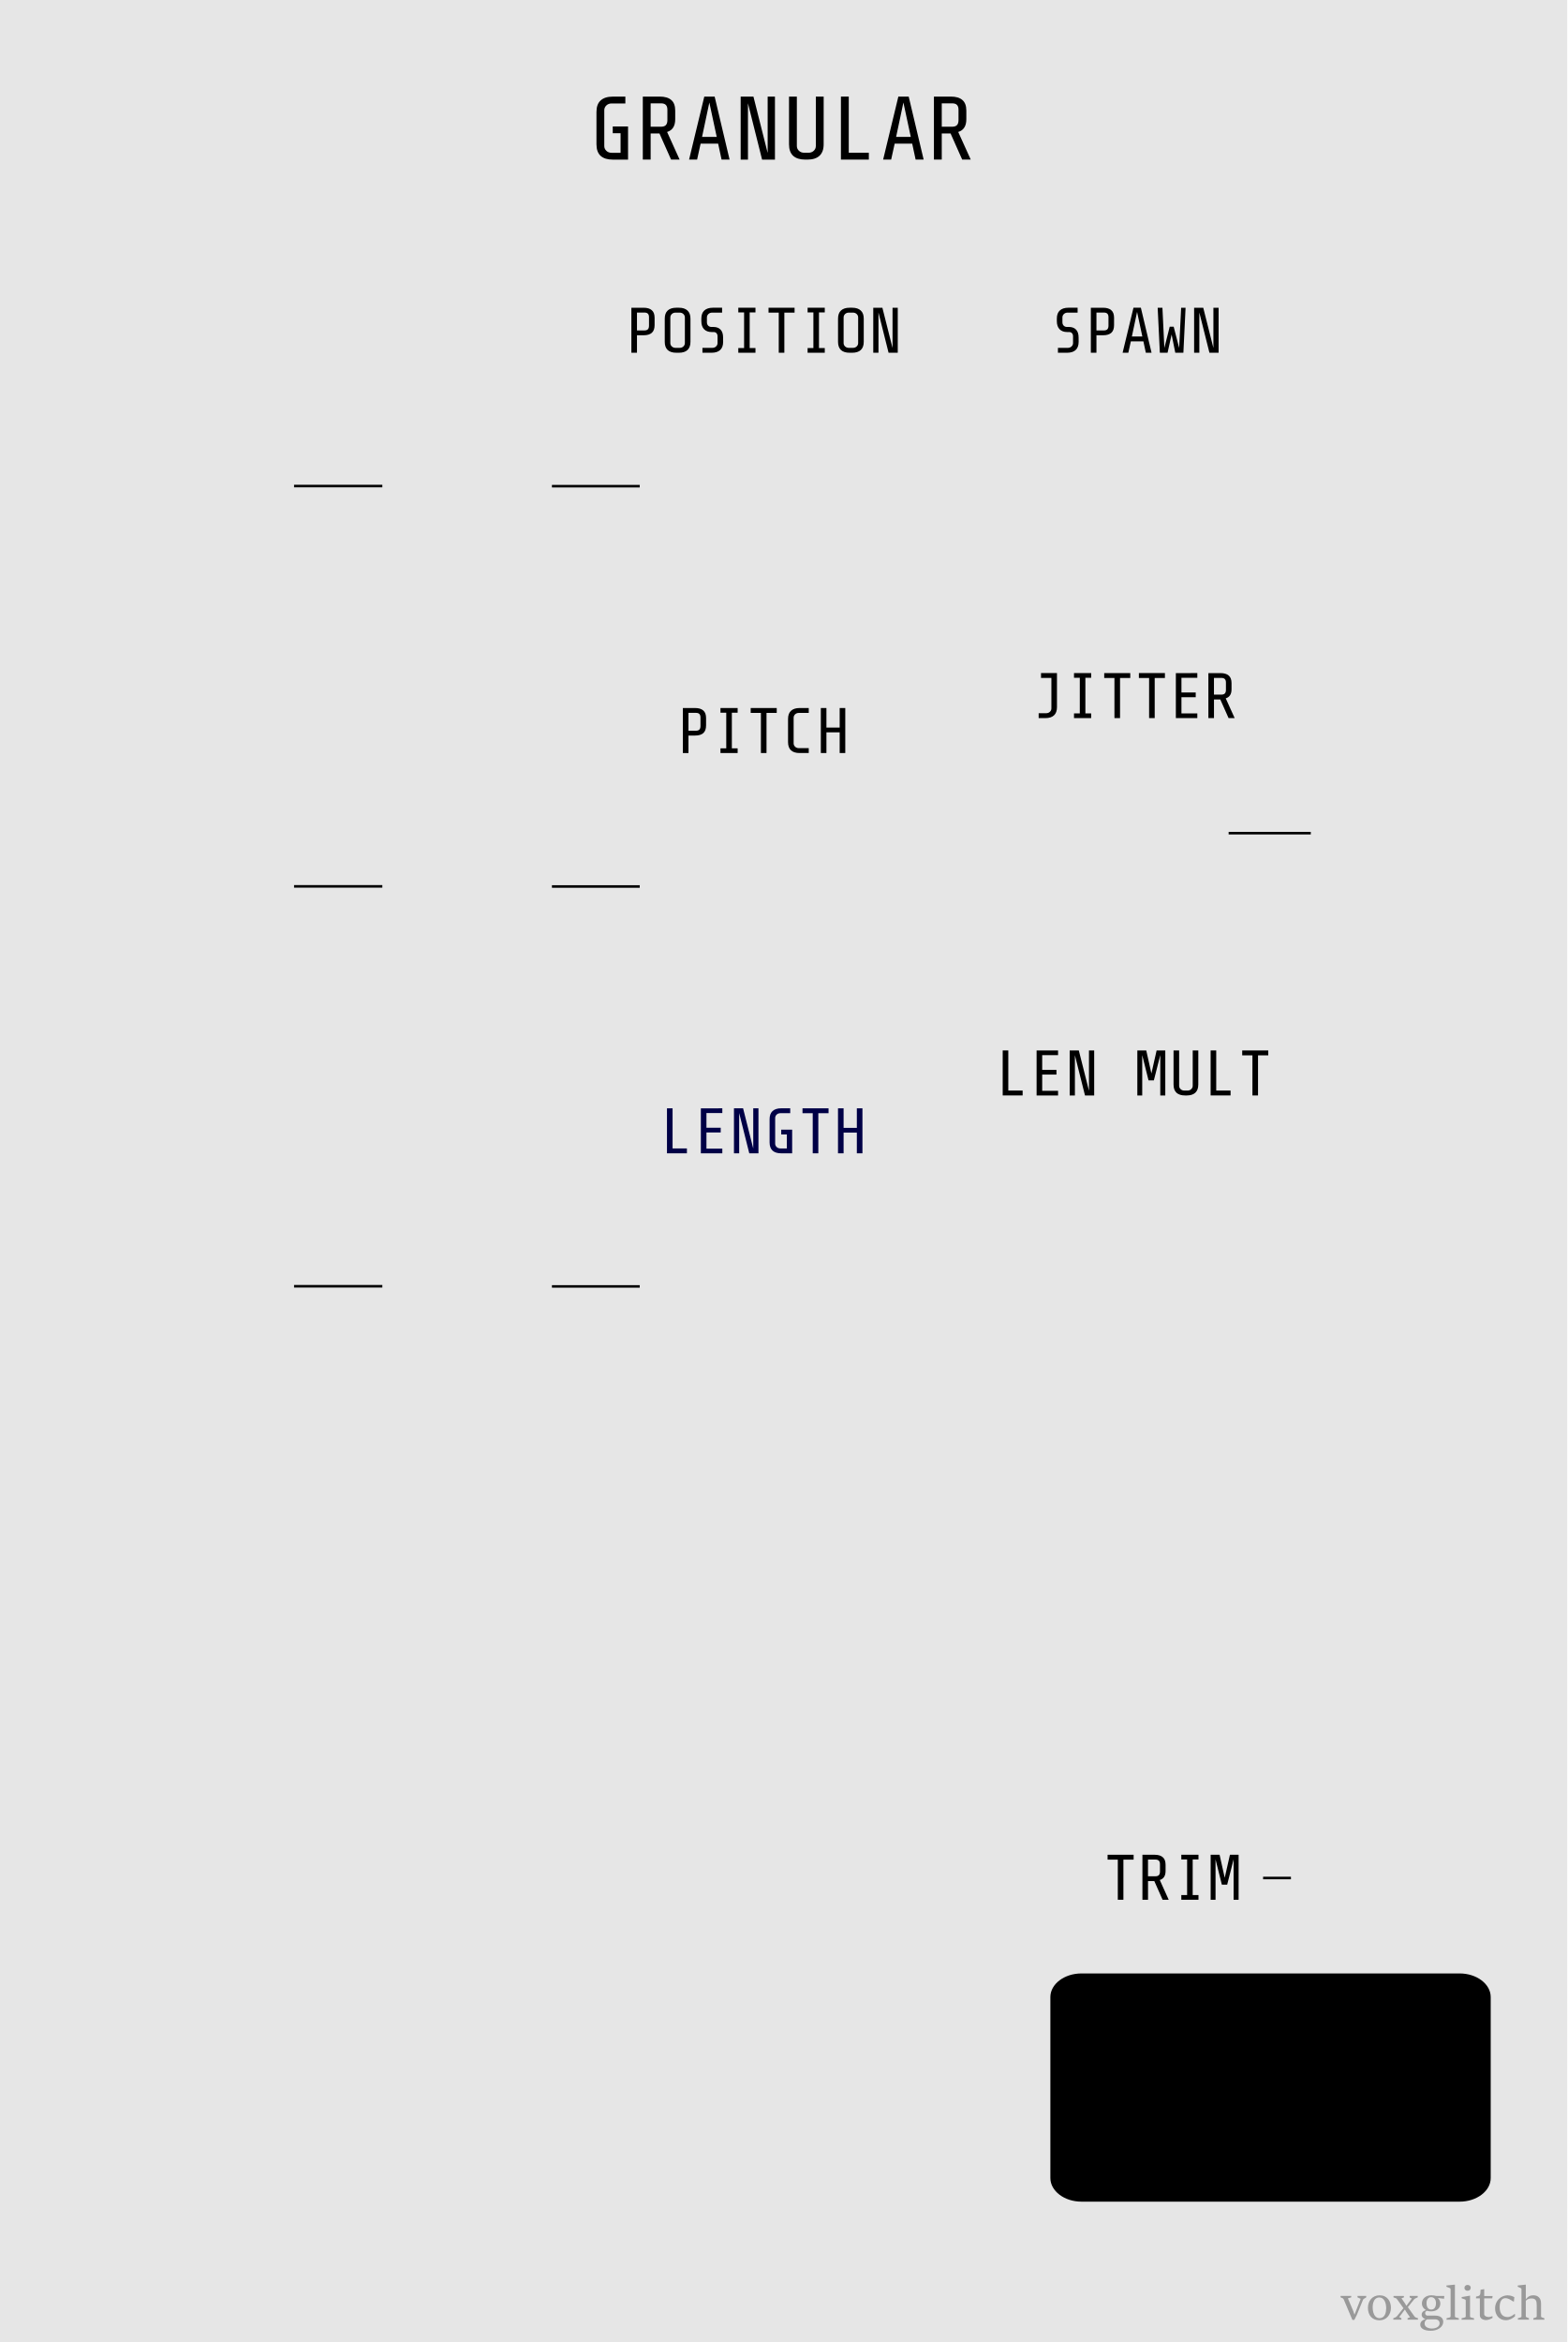
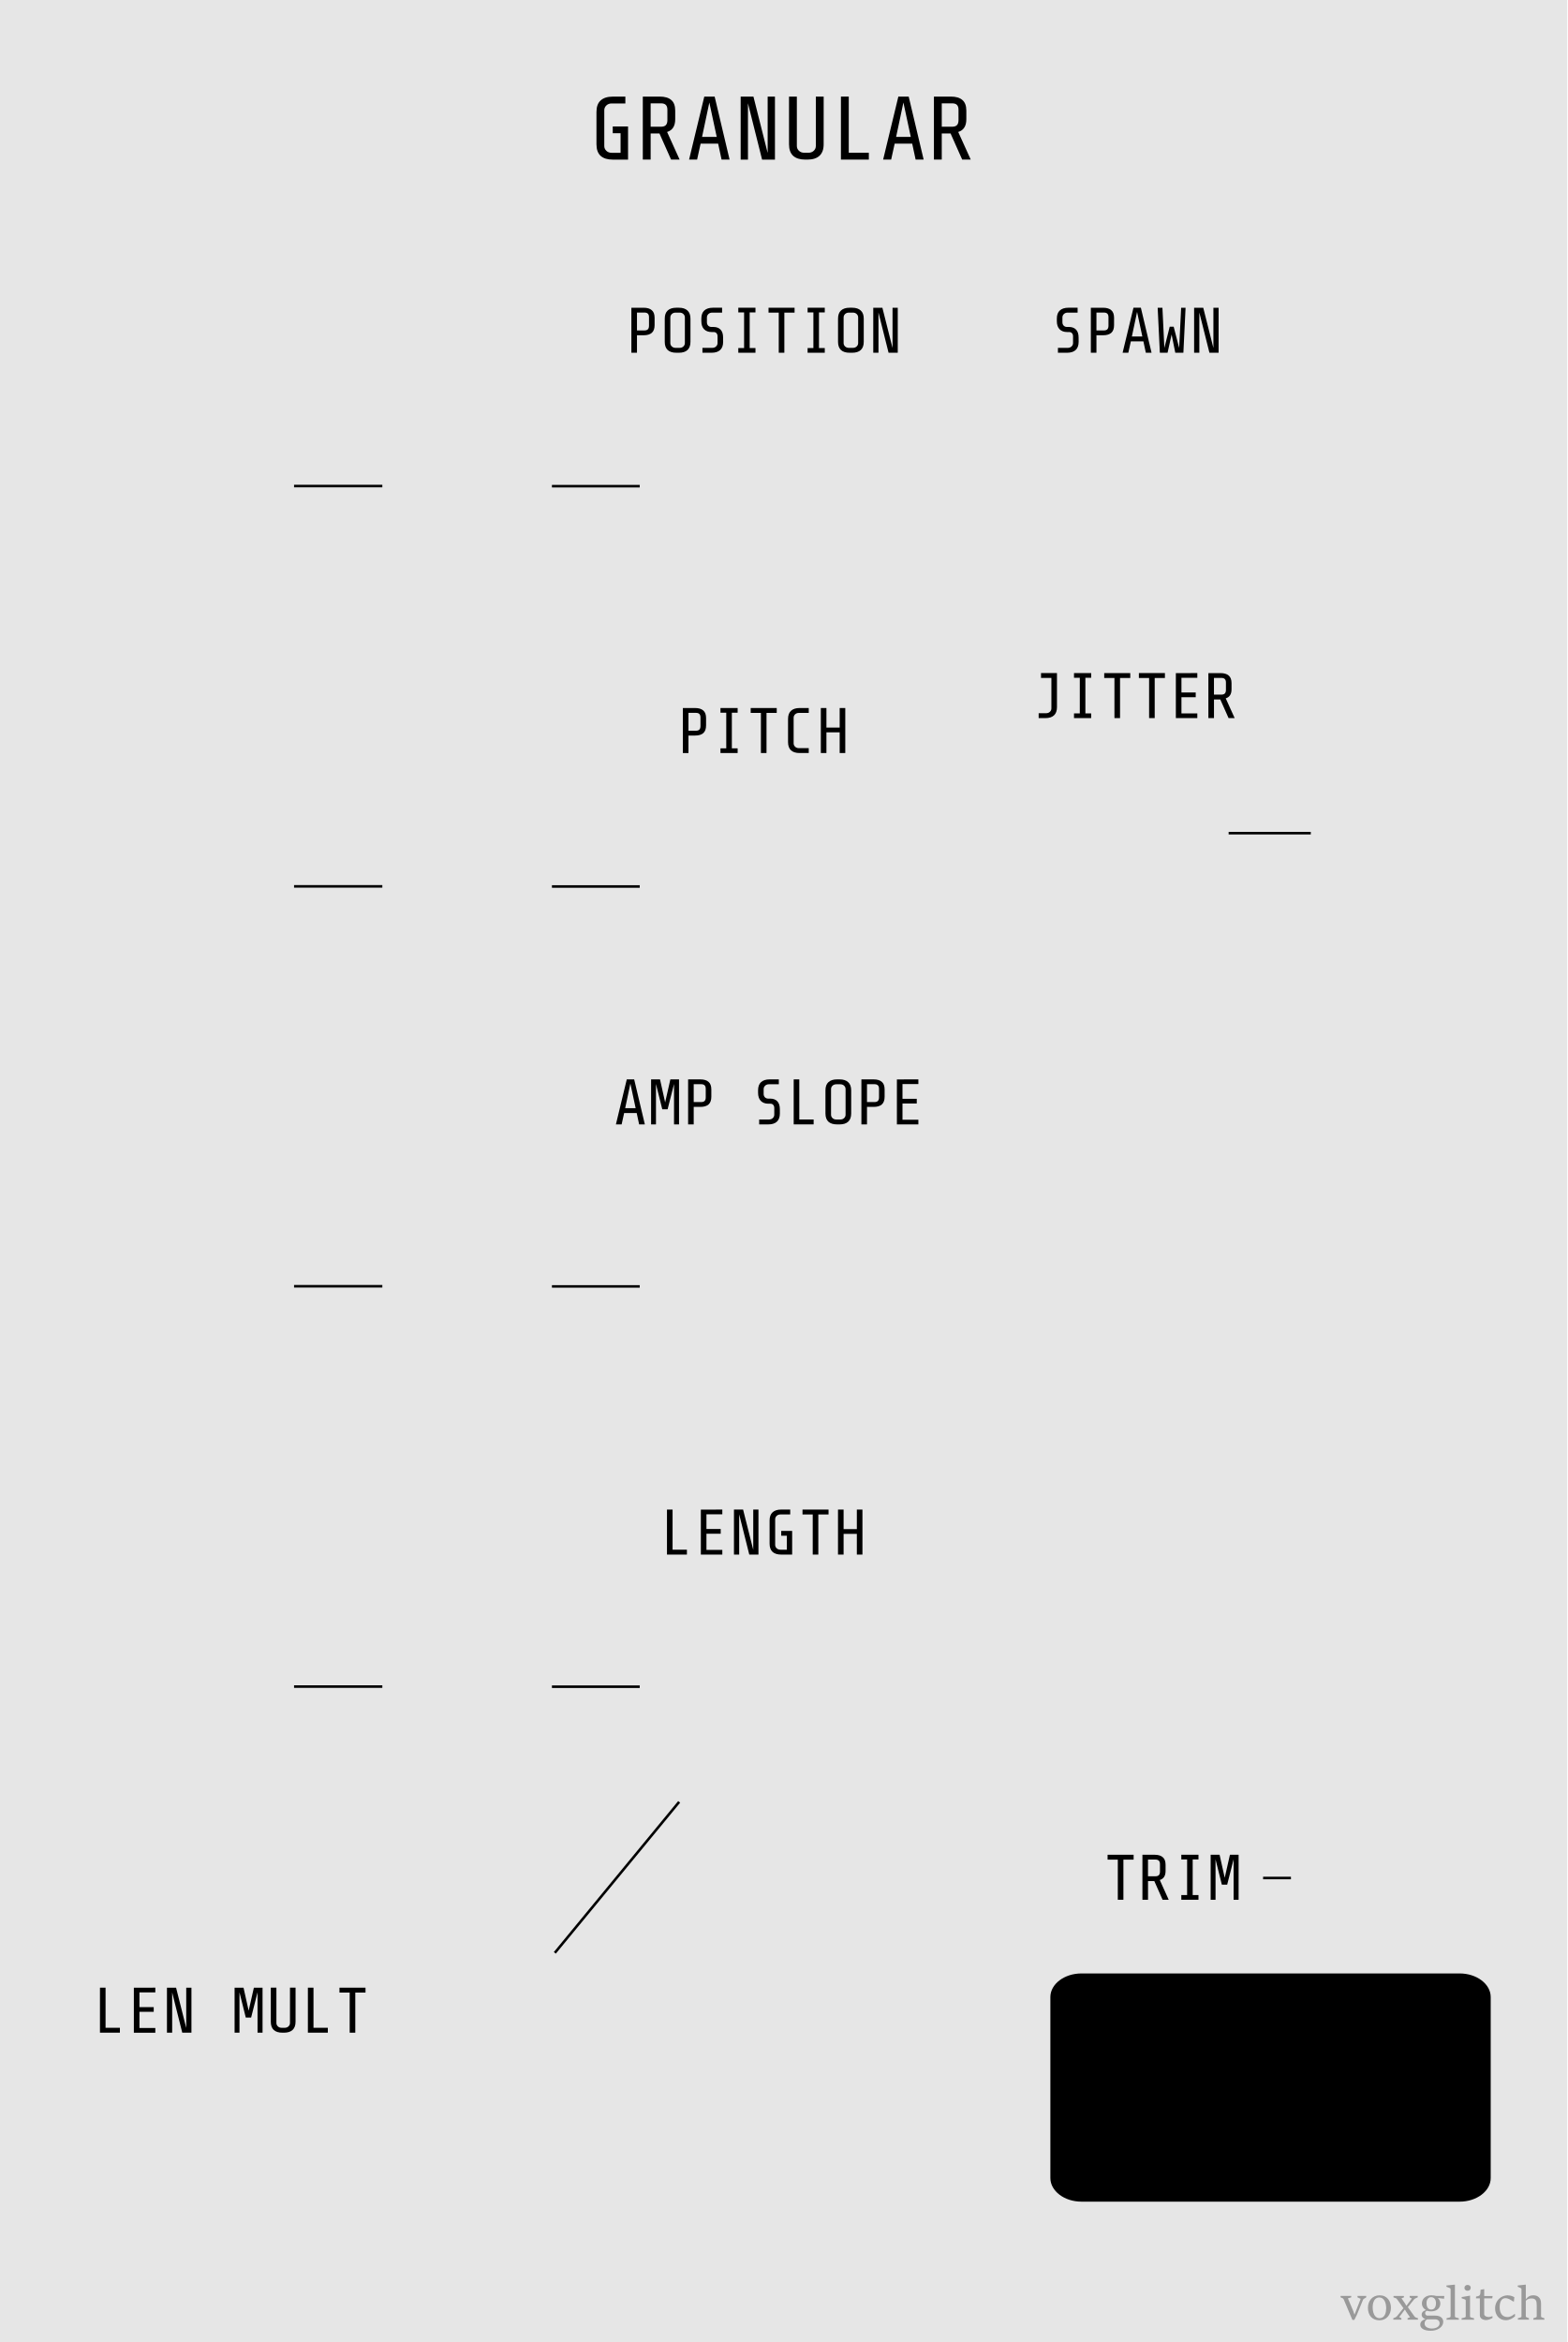
<svg xmlns="http://www.w3.org/2000/svg" width="86mm" height="128.5mm" viewBox="0 0 86 128.5" version="1.1" id="svg11003">
  <defs id="defs10997" />
  <g id="layer1" transform="translate(-64.79295,-47.16962)" style="display:inline">
    <path id="path33429" d="M 64.793,47.17 H 150.793 V 175.67 H 64.793 Z m 0,0" style="fill:#e6e6e6;fill-opacity:1;fill-rule:nonzero;stroke:none;stroke-width:0.46" />
    <path id="path36629" d="m 124.138,155.448 c -0.937,0 -1.706,0.581 -1.706,1.294 v 9.933 c 0,0.711 0.768,1.294 1.706,1.294 h 20.751 c 0.937,0 1.706,-0.583 1.706,-1.294 v -9.933 c 0,-0.713 -0.768,-1.294 -1.706,-1.294 z m 0,0" style="fill:#000000;fill-opacity:1;fill-rule:nonzero;stroke:none;stroke-width:0.524" />
    <text xml:space="preserve" style="font-style:normal;font-weight:normal;font-size:4.586px;line-height:1.25;font-family:sans-serif;letter-spacing:0px;word-spacing:0px;fill:#000000;fill-opacity:1;stroke:none;stroke-width:0.265" x="75.943" y="53.772" id="text110">
      <tspan id="tspan108" x="75.943" y="57.956" style="font-size:4.586px;stroke-width:0.265" />
    </text>
    <g aria-label="voxglitch" style="font-style:normal;font-variant:normal;font-weight:normal;font-stretch:normal;font-size:3.881px;line-height:1.25;font-family:'Sitka Subheading';-inkscape-font-specification:'Sitka Subheading';letter-spacing:0px;word-spacing:0px;fill:#999999;fill-opacity:1;stroke:none;stroke-width:0.265" id="text939" transform="translate(-0.6600675,0.112353)">
      <path d="m 139.184,173.209 q -0.01,-0.025 -0.029,-0.039 -0.018,-0.014 -0.043,-0.023 l -0.095,-0.039 v -0.078 h 0.585 v 0.078 l -0.184,0.054 0.297,0.701 0.059,0.178 h 0.014 l 0.332,-0.853 -0.174,-0.08 v -0.078 h 0.479 v 0.078 l -0.099,0.061 q -0.025,0.013 -0.044,0.026 -0.019,0.014 -0.029,0.036 l -0.344,0.839 -0.137,0.273 h -0.108 z" style="font-size:2.822px;fill:#999999;stroke-width:0.265" id="path941" />
      <path d="m 141.143,174.366 q -0.14,0 -0.256,-0.048 -0.115,-0.048 -0.198,-0.135 -0.082,-0.089 -0.127,-0.216 -0.044,-0.127 -0.044,-0.283 0,-0.145 0.044,-0.271 0.045,-0.125 0.127,-0.218 0.083,-0.093 0.201,-0.145 0.118,-0.054 0.266,-0.054 0.161,0 0.277,0.056 0.118,0.056 0.194,0.151 0.078,0.094 0.115,0.218 0.038,0.123 0.038,0.258 0,0.143 -0.044,0.268 -0.044,0.125 -0.127,0.22 -0.082,0.093 -0.199,0.147 -0.118,0.053 -0.267,0.053 z m 0.019,-0.118 q 0.105,0 0.174,-0.051 0.07,-0.051 0.11,-0.13 0.041,-0.08 0.058,-0.176 0.016,-0.097 0.016,-0.186 0,-0.109 -0.021,-0.214 -0.02,-0.107 -0.067,-0.191 -0.045,-0.084 -0.118,-0.135 -0.073,-0.051 -0.177,-0.051 -0.07,0 -0.124,0.024 -0.053,0.024 -0.093,0.064 -0.04,0.04 -0.068,0.094 -0.026,0.053 -0.044,0.113 -0.016,0.06 -0.024,0.123 -0.006,0.063 -0.006,0.122 0,0.067 0.008,0.137 0.008,0.069 0.025,0.135 0.019,0.065 0.048,0.124 0.029,0.059 0.071,0.103 0.043,0.044 0.099,0.07 0.058,0.026 0.132,0.026 z" style="font-size:2.822px;fill:#999999;stroke-width:0.265" id="path943" />
      <path d="m 141.909,174.254 0.112,-0.046 q 0.026,-0.01 0.05,-0.029 0.025,-0.02 0.039,-0.036 l 0.356,-0.442 -0.349,-0.488 q -0.015,-0.023 -0.035,-0.039 -0.02,-0.018 -0.049,-0.026 l -0.113,-0.039 v -0.078 h 0.572 v 0.078 l -0.134,0.051 0.196,0.281 0.069,0.124 h 0.009 l 0.294,-0.393 -0.119,-0.064 v -0.078 h 0.443 v 0.078 l -0.112,0.048 q -0.026,0.01 -0.05,0.029 -0.023,0.019 -0.038,0.036 l -0.342,0.424 0.361,0.505 q 0.016,0.023 0.036,0.04 0.021,0.016 0.049,0.025 l 0.109,0.038 v 0.079 h -0.572 v -0.079 l 0.137,-0.05 -0.209,-0.3 -0.069,-0.123 h -0.009 l -0.306,0.41 0.119,0.063 v 0.079 h -0.444 z" style="font-size:2.822px;fill:#999999;stroke-width:0.265" id="path945" />
      <path d="m 143.669,174.298 q -0.033,-0.01 -0.069,-0.029 -0.035,-0.019 -0.065,-0.048 -0.03,-0.029 -0.05,-0.068 -0.019,-0.04 -0.019,-0.092 0,-0.058 0.021,-0.1 0.023,-0.044 0.056,-0.074 0.034,-0.031 0.075,-0.05 0.041,-0.019 0.079,-0.028 v -0.009 q -0.039,-0.023 -0.078,-0.054 -0.039,-0.033 -0.07,-0.076 -0.03,-0.044 -0.05,-0.1 -0.019,-0.058 -0.019,-0.13 0,-0.093 0.036,-0.174 0.038,-0.082 0.105,-0.142 0.068,-0.06 0.163,-0.094 0.095,-0.035 0.212,-0.035 0.075,0 0.143,0.01 0.068,0.01 0.13,0.026 h 0.44 l -0.015,0.154 -0.332,-0.043 v 0.008 q 0.03,0.033 0.054,0.065 0.024,0.033 0.04,0.069 0.018,0.035 0.026,0.075 0.009,0.039 0.009,0.085 0,0.093 -0.035,0.172 -0.034,0.079 -0.099,0.138 -0.065,0.058 -0.161,0.09 -0.094,0.033 -0.216,0.033 -0.031,0 -0.064,-0.003 -0.031,-0.004 -0.06,-0.008 -0.029,-0.005 -0.054,-0.011 -0.024,-0.006 -0.04,-0.013 -0.019,0.004 -0.038,0.015 -0.018,0.011 -0.033,0.029 -0.015,0.016 -0.025,0.039 -0.009,0.023 -0.009,0.049 0,0.026 0.009,0.05 0.009,0.023 0.024,0.04 0.015,0.018 0.034,0.03 0.02,0.011 0.041,0.015 h 0.443 q 0.125,0 0.209,0.03 0.085,0.03 0.137,0.079 0.053,0.049 0.074,0.109 0.023,0.059 0.023,0.118 0,0.109 -0.054,0.199 -0.053,0.092 -0.146,0.157 -0.093,0.067 -0.218,0.103 -0.125,0.036 -0.27,0.036 -0.124,0 -0.23,-0.021 -0.104,-0.021 -0.181,-0.064 -0.076,-0.041 -0.12,-0.103 -0.043,-0.061 -0.043,-0.142 0,-0.065 0.023,-0.115 0.024,-0.05 0.061,-0.088 0.038,-0.036 0.086,-0.061 0.05,-0.025 0.105,-0.04 z m 0.32,-0.521 q 0.064,0 0.113,-0.024 0.049,-0.024 0.082,-0.069 0.033,-0.045 0.049,-0.109 0.018,-0.065 0.018,-0.147 0,-0.079 -0.019,-0.14 -0.019,-0.061 -0.054,-0.104 -0.034,-0.043 -0.083,-0.064 -0.048,-0.023 -0.107,-0.023 -0.058,0 -0.104,0.021 -0.046,0.021 -0.08,0.064 -0.034,0.041 -0.053,0.104 -0.018,0.061 -0.018,0.143 0,0.083 0.018,0.148 0.019,0.064 0.051,0.109 0.034,0.044 0.082,0.068 0.048,0.023 0.105,0.023 z m -0.214,0.536 q -0.024,0.006 -0.05,0.024 -0.026,0.018 -0.048,0.046 -0.021,0.029 -0.035,0.069 -0.014,0.041 -0.014,0.094 0,0.053 0.019,0.094 0.019,0.041 0.05,0.071 0.033,0.03 0.074,0.05 0.041,0.02 0.085,0.033 0.044,0.013 0.087,0.018 0.044,0.005 0.08,0.005 0.078,0 0.154,-0.016 0.078,-0.015 0.138,-0.051 0.061,-0.035 0.099,-0.092 0.038,-0.055 0.038,-0.134 0,-0.036 -0.015,-0.074 -0.014,-0.038 -0.045,-0.068 -0.03,-0.03 -0.08,-0.049 -0.049,-0.02 -0.117,-0.02 z" style="font-size:2.822px;fill:#999999;stroke-width:0.265" id="path947" />
      <path d="m 144.832,174.254 0.169,-0.044 q 0.024,-0.006 0.038,-0.021 0.015,-0.016 0.015,-0.043 v -1.483 q 0,-0.029 -0.016,-0.046 -0.016,-0.019 -0.046,-0.029 l -0.166,-0.061 v -0.07 l 0.465,-0.048 v 1.737 q 0,0.026 0.015,0.043 0.016,0.016 0.038,0.021 l 0.161,0.044 v 0.079 h -0.672 z" style="font-size:2.822px;fill:#999999;stroke-width:0.265" id="path949" />
      <path d="m 145.984,172.747 q -0.035,0 -0.067,-0.011 -0.03,-0.013 -0.054,-0.033 -0.023,-0.02 -0.036,-0.049 -0.014,-0.03 -0.014,-0.067 0,-0.036 0.014,-0.067 0.014,-0.03 0.036,-0.05 0.024,-0.021 0.054,-0.033 0.031,-0.011 0.067,-0.011 0.038,0 0.07,0.011 0.033,0.01 0.055,0.03 0.024,0.02 0.036,0.049 0.014,0.028 0.014,0.064 0,0.038 -0.014,0.068 -0.013,0.03 -0.036,0.053 -0.024,0.021 -0.056,0.034 -0.033,0.011 -0.069,0.011 z m -0.326,1.508 0.173,-0.044 q 0.024,-0.006 0.039,-0.021 0.015,-0.016 0.015,-0.043 v -0.858 q 0,-0.029 -0.016,-0.046 -0.016,-0.019 -0.048,-0.029 l -0.159,-0.055 v -0.07 l 0.459,-0.074 v 1.133 q 0,0.026 0.015,0.043 0.016,0.016 0.038,0.021 l 0.167,0.044 v 0.079 h -0.682 z" style="font-size:2.822px;fill:#999999;stroke-width:0.265" id="path951" />
      <path d="m 146.66,173.163 h -0.209 v -0.097 q 0.051,-0.01 0.093,-0.019 0.043,-0.009 0.073,-0.028 0.03,-0.02 0.048,-0.055 0.019,-0.035 0.023,-0.097 l 0.01,-0.174 0.201,-0.039 v 0.38 h 0.46 l -0.019,0.128 h -0.442 v 0.87 q 0,0.041 0.026,0.07 0.026,0.029 0.064,0.048 0.039,0.019 0.08,0.028 0.041,0.008 0.073,0.008 0.021,0 0.048,-0.004 0.028,-0.005 0.053,-0.01 0.025,-0.006 0.046,-0.014 0.023,-0.008 0.034,-0.013 h 0.033 v 0.089 q -0.018,0.011 -0.054,0.031 -0.035,0.02 -0.083,0.04 -0.046,0.02 -0.103,0.034 -0.055,0.015 -0.112,0.015 -0.07,0 -0.133,-0.018 -0.061,-0.018 -0.108,-0.05 -0.046,-0.033 -0.074,-0.08 -0.028,-0.049 -0.028,-0.112 z" style="font-size:2.822px;fill:#999999;stroke-width:0.265" id="path953" />
      <path d="m 148.588,174.023 v 0.124 q -0.043,0.038 -0.097,0.076 -0.053,0.038 -0.117,0.069 -0.063,0.031 -0.135,0.05 -0.073,0.02 -0.154,0.02 -0.135,0 -0.245,-0.05 -0.109,-0.05 -0.186,-0.138 -0.076,-0.089 -0.118,-0.208 -0.04,-0.119 -0.04,-0.258 0,-0.1 0.024,-0.192 0.025,-0.092 0.07,-0.171 0.045,-0.079 0.108,-0.143 0.064,-0.065 0.14,-0.11 0.078,-0.045 0.167,-0.07 0.089,-0.025 0.186,-0.025 0.074,0 0.13,0.013 0.058,0.011 0.1,0.028 0.044,0.015 0.074,0.033 0.031,0.016 0.055,0.026 l -0.02,0.235 h -0.046 q -0.048,-0.03 -0.095,-0.061 -0.046,-0.033 -0.098,-0.058 -0.05,-0.026 -0.108,-0.043 -0.058,-0.018 -0.129,-0.018 -0.023,0 -0.049,0.006 -0.026,0.005 -0.053,0.016 -0.026,0.011 -0.049,0.026 -0.023,0.015 -0.039,0.034 -0.02,0.023 -0.041,0.057 -0.02,0.033 -0.038,0.083 -0.016,0.049 -0.028,0.115 -0.01,0.067 -0.01,0.156 0,0.128 0.028,0.228 0.028,0.1 0.083,0.171 0.055,0.07 0.137,0.108 0.082,0.036 0.189,0.036 0.06,0 0.114,-0.018 0.055,-0.018 0.103,-0.041 0.048,-0.025 0.086,-0.054 0.04,-0.029 0.069,-0.051 z" style="font-size:2.822px;fill:#999999;stroke-width:0.265" id="path955" />
      <path d="m 148.745,174.254 0.146,-0.044 q 0.026,-0.008 0.039,-0.023 0.014,-0.015 0.014,-0.041 v -1.483 q 0,-0.029 -0.016,-0.046 -0.016,-0.018 -0.046,-0.029 l -0.144,-0.061 v -0.07 l 0.443,-0.048 v 0.739 0.068 q 0.055,-0.073 0.108,-0.115 0.054,-0.044 0.105,-0.067 0.053,-0.024 0.103,-0.031 0.051,-0.008 0.102,-0.008 0.086,0 0.162,0.026 0.076,0.025 0.133,0.079 0.058,0.054 0.09,0.139 0.033,0.085 0.033,0.203 v 0.697 q 0,0.031 0.015,0.048 0.015,0.016 0.036,0.023 l 0.133,0.044 v 0.079 h -0.605 v -0.079 l 0.133,-0.044 q 0.021,-0.006 0.036,-0.023 0.015,-0.016 0.015,-0.048 v -0.6 q 0,-0.088 -0.011,-0.156 -0.01,-0.069 -0.041,-0.117 -0.031,-0.049 -0.088,-0.074 -0.055,-0.025 -0.145,-0.025 -0.041,0 -0.084,0.006 -0.043,0.006 -0.084,0.021 -0.041,0.015 -0.079,0.04 -0.038,0.025 -0.067,0.061 v 0.848 q 0,0.026 0.014,0.041 0.015,0.015 0.039,0.023 l 0.118,0.044 v 0.079 h -0.605 z" style="font-size:2.822px;fill:#999999;stroke-width:0.265" id="path957" />
    </g>
    <text xml:space="preserve" style="font-style:normal;font-variant:normal;font-weight:normal;font-stretch:normal;font-size:3.881px;line-height:1.25;font-family:'Share Tech Mono';-inkscape-font-specification:'Share Tech Mono';letter-spacing:0px;word-spacing:0px;fill:#000000;fill-opacity:1;stroke:none;stroke-width:0.265" x="110.481" y="98.468" id="text2911">
      <tspan id="tspan2909" x="110.481" y="102" style="font-style:normal;font-variant:normal;font-weight:normal;font-stretch:normal;font-family:'Share Tech Mono';-inkscape-font-specification:'Share Tech Mono';stroke-width:0.265" />
    </text>
    <text xml:space="preserve" style="font-style:normal;font-variant:normal;font-weight:normal;font-stretch:normal;font-size:3.881px;line-height:1.25;font-family:'Share Tech Mono';-inkscape-font-specification:'Share Tech Mono';letter-spacing:0px;word-spacing:0px;fill:#000000;fill-opacity:1;stroke:none;stroke-width:0.265" x="101.74" y="99.555" id="text2915">
      <tspan id="tspan2913" x="101.74" y="103.087" style="font-style:normal;font-variant:normal;font-weight:normal;font-stretch:normal;font-family:'Share Tech Mono';-inkscape-font-specification:'Share Tech Mono';stroke-width:0.265" />
    </text>
-     <g aria-label="LENGTH" style="font-style:normal;font-variant:normal;font-weight:normal;font-stretch:normal;font-size:3.528px;line-height:1.25;font-family:'Share Tech Mono';-inkscape-font-specification:'Share Tech Mono';letter-spacing:0px;word-spacing:0px;fill:#000046;fill-opacity:1;stroke:none;stroke-width:0.265" id="text2919" transform="translate(-1.405896,4.221541)">
-       <path d="m 103.106,103.759 v 2.201 h 0.787 v 0.268 h -1.094 v -2.469 z" style="font-size:3.528px;fill:#000046;fill-opacity:1;stroke-width:0.265" id="path2977" />
-       <path d="m 105.836,103.759 v 0.258 h -0.871 v 0.808 h 0.783 v 0.258 h -0.783 v 0.889 h 0.871 v 0.258 h -1.178 v -2.469 z" style="font-size:3.528px;fill:#000046;fill-opacity:1;stroke-width:0.265" id="path2979" />
-       <path d="m 106.761,106.228 h -0.286 v -2.469 h 0.501 l 0.557,2.208 v -2.208 h 0.286 v 2.469 h -0.504 l -0.554,-2.208 z" style="font-size:3.528px;fill:#000046;fill-opacity:1;stroke-width:0.265" id="path2981" />
-       <path d="m 109.065,106.228 q -0.307,0 -0.473,-0.148 -0.162,-0.152 -0.162,-0.452 v -1.27 q 0,-0.3 0.162,-0.448 0.166,-0.152 0.473,-0.152 h 0.497 v 0.268 h -0.533 q -0.131,0 -0.212,0.078 -0.081,0.078 -0.081,0.187 v 1.404 q 0,0.109 0.081,0.187 0.081,0.078 0.212,0.078 h 0.346 v -0.766 h -0.307 v -0.265 h 0.6 v 1.298 z" style="font-size:3.528px;fill:#000046;fill-opacity:1;stroke-width:0.265" id="path2983" />
-       <path d="m 110.797,106.228 v -2.201 h -0.561 v -0.268 h 1.429 v 0.268 h -0.561 v 2.201 z" style="font-size:3.528px;fill:#000046;fill-opacity:1;stroke-width:0.265" id="path2985" />
-       <path d="m 112.491,105.092 v 1.136 h -0.307 v -2.469 h 0.307 v 1.072 h 0.727 v -1.072 h 0.307 v 2.469 h -0.307 v -1.136 z" style="font-size:3.528px;fill:#000046;fill-opacity:1;stroke-width:0.265" id="path2987" />
-     </g>
    <g aria-label="TRIM" style="font-style:normal;font-variant:normal;font-weight:normal;font-stretch:normal;font-size:3.528px;line-height:1.25;font-family:'Share Tech Mono';-inkscape-font-specification:'Share Tech Mono';letter-spacing:0px;word-spacing:0px;fill:#000000;fill-opacity:1;stroke:none;stroke-width:0.265" id="text2947" transform="translate(-7.488645,15.29346)">
      <path d="m 133.621,136.111 v -2.201 h -0.561 v -0.268 h 1.429 v 0.268 H 133.928 v 2.201 z" style="font-size:3.528px;stroke-width:0.265" id="path3026" />
      <path d="m 135.279,135.088 v 1.023 h -0.307 v -2.469 h 0.663 q 0.3,0 0.452,0.134 0.155,0.131 0.155,0.416 v 0.339 q 0,0.399 -0.318,0.497 l 0.49,1.083 h -0.335 l -0.455,-1.023 z m 0.656,-0.928 q 0,-0.134 -0.064,-0.194 -0.06,-0.06 -0.194,-0.06 h -0.399 v 0.917 h 0.399 q 0.134,0 0.194,-0.06 0.064,-0.064 0.064,-0.198 z" style="font-size:3.528px;stroke-width:0.265" id="path3028" />
      <path d="m 137.424,135.853 v -1.954 h -0.318 v -0.258 h 0.942 v 0.258 h -0.318 v 1.954 h 0.318 v 0.258 h -0.942 v -0.258 z" style="font-size:3.528px;stroke-width:0.265" id="path3030" />
      <path d="m 139.623,135.282 h -0.293 l -0.346,-1.386 v 2.215 h -0.268 v -2.469 h 0.49 l 0.282,1.263 0.286,-1.263 h 0.476 v 2.469 h -0.275 v -2.215 z" style="font-size:3.528px;stroke-width:0.265" id="path3032" />
    </g>
    <g aria-label="JITTER" style="font-style:normal;font-variant:normal;font-weight:normal;font-stretch:normal;font-size:3.528px;line-height:1.25;font-family:'Share Tech Mono';-inkscape-font-specification:'Share Tech Mono';letter-spacing:0px;word-spacing:0px;fill:#000000;fill-opacity:1;stroke:none;stroke-width:0.265" id="text943" transform="translate(36.37785,14.117)">
      <path d="m 86.416,71.853 q 0,0.3 -0.166,0.452 -0.162,0.148 -0.469,0.148 H 85.411 V 72.185 h 0.406 q 0.131,0 0.212,-0.078 0.081,-0.078 0.081,-0.187 V 70.248 H 85.541 v -0.265 h 0.875 z" style="font-size:3.528px;stroke-width:0.265" id="path946" />
      <path d="m 87.669,72.195 v -1.954 h -0.318 v -0.258 h 0.942 v 0.258 h -0.318 v 1.954 h 0.318 v 0.258 h -0.942 v -0.258 z" style="font-size:3.528px;stroke-width:0.265" id="path948" />
      <path d="m 89.57,72.453 v -2.201 h -0.561 v -0.268 h 1.429 v 0.268 H 89.877 v 2.201 z" style="font-size:3.528px;stroke-width:0.265" id="path950" />
      <path d="M 91.472,72.453 V 70.251 H 90.911 V 69.983 H 92.34 v 0.268 h -0.561 v 2.201 z" style="font-size:3.528px;stroke-width:0.265" id="path952" />
      <path d="m 94.118,69.983 v 0.258 h -0.871 v 0.808 h 0.783 v 0.258 h -0.783 v 0.889 h 0.871 v 0.258 h -1.178 v -2.469 z" style="font-size:3.528px;stroke-width:0.265" id="path954" />
      <path d="m 95.032,71.43 v 1.023 h -0.307 v -2.469 h 0.663 q 0.3,0 0.452,0.134 0.155,0.131 0.155,0.416 v 0.339 q 0,0.399 -0.318,0.497 l 0.49,1.083 H 95.833 l -0.455,-1.023 z m 0.656,-0.928 q 0,-0.134 -0.064,-0.194 -0.06,-0.06 -0.194,-0.06 h -0.399 v 0.917 h 0.399 q 0.134,0 0.194,-0.06 0.064,-0.064 0.064,-0.198 z" style="font-size:3.528px;stroke-width:0.265" id="path956" />
    </g>
    <g aria-label="POSITION" style="font-style:normal;font-variant:normal;font-weight:normal;font-stretch:normal;font-size:3.528px;line-height:1.25;font-family:'Share Tech Mono';-inkscape-font-specification:'Share Tech Mono';letter-spacing:0px;word-spacing:0px;fill:#000000;fill-opacity:1;stroke:none;stroke-width:0.265" id="text1271" transform="translate(-1.8)">
      <path d="m 102.514,65.007 q 0,0.286 -0.152,0.423 -0.152,0.134 -0.448,0.134 h -0.367 v 0.96 h -0.307 v -2.469 h 0.667 q 0.3,0 0.452,0.134 0.155,0.131 0.155,0.416 z m -0.307,-0.434 q 0,-0.134 -0.064,-0.194 -0.06,-0.06 -0.194,-0.06 h -0.402 v 0.981 h 0.402 q 0.134,0 0.194,-0.06 0.064,-0.064 0.064,-0.198 z" style="stroke-width:0.265" id="path1315" />
      <path d="m 104.482,65.924 q 0,0.3 -0.166,0.452 -0.162,0.148 -0.469,0.148 h -0.141 q -0.307,0 -0.473,-0.148 -0.162,-0.152 -0.162,-0.452 v -1.27 q 0,-0.3 0.162,-0.448 0.166,-0.152 0.473,-0.152 h 0.141 q 0.307,0 0.469,0.152 0.166,0.148 0.166,0.448 z m -0.307,-1.337 q 0,-0.109 -0.081,-0.187 -0.081,-0.078 -0.212,-0.078 h -0.212 q -0.131,0 -0.212,0.078 -0.081,0.078 -0.081,0.187 v 1.404 q 0,0.109 0.081,0.187 0.081,0.078 0.212,0.078 h 0.212 q 0.131,0 0.212,-0.078 0.081,-0.078 0.081,-0.187 z" style="stroke-width:0.265" id="path1317" />
      <path d="m 106.275,65.924 q 0,0.3 -0.166,0.452 -0.162,0.148 -0.469,0.148 h -0.501 V 66.256 h 0.536 q 0.131,0 0.212,-0.078 0.081,-0.078 0.081,-0.187 v -0.367 q 0,-0.106 -0.056,-0.169 -0.053,-0.067 -0.162,-0.067 h -0.106 q -0.261,0 -0.413,-0.152 -0.152,-0.155 -0.152,-0.448 v -0.134 q 0,-0.3 0.162,-0.448 0.166,-0.152 0.473,-0.152 h 0.504 v 0.268 h -0.54 q -0.131,0 -0.212,0.078 -0.081,0.078 -0.081,0.187 v 0.268 q 0,0.109 0.07,0.183 0.071,0.071 0.183,0.071 h 0.106 q 0.25,0 0.388,0.145 0.141,0.145 0.141,0.437 z" style="stroke-width:0.265" id="path1319" />
      <path d="m 107.425,66.266 v -1.954 h -0.318 v -0.258 h 0.942 v 0.258 h -0.318 v 1.954 h 0.318 v 0.258 h -0.942 v -0.258 z" style="stroke-width:0.265" id="path1321" />
      <path d="m 109.327,66.524 v -2.201 h -0.561 v -0.268 h 1.429 v 0.268 h -0.561 v 2.201 z" style="stroke-width:0.265" id="path1323" />
      <path d="m 111.228,66.266 v -1.954 h -0.318 v -0.258 h 0.942 v 0.258 h -0.318 v 1.954 h 0.318 v 0.258 h -0.942 v -0.258 z" style="stroke-width:0.265" id="path1325" />
      <path d="m 113.991,65.924 q 0,0.3 -0.166,0.452 -0.162,0.148 -0.469,0.148 h -0.141 q -0.307,0 -0.473,-0.148 -0.162,-0.152 -0.162,-0.452 v -1.27 q 0,-0.3 0.162,-0.448 0.166,-0.152 0.473,-0.152 h 0.141 q 0.307,0 0.469,0.152 0.166,0.148 0.166,0.448 z M 113.684,64.587 q 0,-0.109 -0.081,-0.187 -0.081,-0.078 -0.212,-0.078 h -0.212 q -0.131,0 -0.212,0.078 -0.081,0.078 -0.081,0.187 v 1.404 q 0,0.109 0.081,0.187 0.081,0.078 0.212,0.078 h 0.212 q 0.131,0 0.212,-0.078 0.081,-0.078 0.081,-0.187 z" style="stroke-width:0.265" id="path1327" />
      <path d="m 114.799,66.524 h -0.286 v -2.469 h 0.501 l 0.557,2.208 v -2.208 h 0.286 v 2.469 h -0.504 L 114.799,64.315 Z" style="stroke-width:0.265" id="path1329" />
    </g>
    <g aria-label="PITCH" transform="matrix(0.2645833,0,0,0.2645833,122.3937,58.07033)" style="font-style:normal;font-variant:normal;font-weight:normal;font-stretch:normal;font-size:13.333px;line-height:1.25;font-family:'Share Tech Mono';-inkscape-font-specification:'Share Tech Mono';letter-spacing:0px;word-spacing:0px;fill:#000000;fill-opacity:1;stroke:none" id="flowRoot1275">
      <path d="m -71.264,109.226 q 0,1.08 -0.573,1.6 -0.573,0.507 -1.693,0.507 h -1.387 v 3.627 h -1.16 v -9.333 h 2.52 q 1.133,0 1.707,0.507 0.587,0.493 0.587,1.573 z m -1.16,-1.64 q 0,-0.507 -0.24,-0.733 -0.227,-0.227 -0.733,-0.227 h -1.52 v 3.707 h 1.52 q 0.507,0 0.733,-0.227 0.24,-0.24 0.24,-0.747 z" id="path1901" />
      <path d="m -67.077,113.986 v -7.387 h -1.2 v -0.973 h 3.56 v 0.973 h -1.2 v 7.387 h 1.2 v 0.973 h -3.56 v -0.973 z" id="path1903" />
      <path d="m -59.889,114.959 v -8.32 h -2.12 v -1.013 h 5.4 v 1.013 h -2.12 v 8.32 z" id="path1905" />
      <path d="m -51.862,114.959 q -1.16,0 -1.787,-0.56 -0.613,-0.573 -0.613,-1.707 v -4.8 q 0,-1.133 0.613,-1.693 0.627,-0.573 1.787,-0.573 h 1.893 v 1.013 h -2.027 q -0.493,0 -0.8,0.293 -0.307,0.293 -0.307,0.707 v 5.307 q 0,0.413 0.307,0.707 0.307,0.293 0.8,0.293 h 2.027 v 1.013 z" id="path1907" />
      <path d="m -46.301,110.666 v 4.293 h -1.16 v -9.333 h 1.16 v 4.053 h 2.747 v -4.053 h 1.16 v 9.333 h -1.16 v -4.293 z" id="path1909" />
    </g>
+     <path style="display:inline;fill:none;fill-opacity:1;stroke:#000000;stroke-width:0.14px;stroke-linecap:butt;stroke-linejoin:miter;stroke-opacity:1" d="m 95.08,139.716 c 4.765,0 4.818,0 4.818,0" id="path27-1-2-2-3-7-9" />
+     <path style="display:inline;fill:none;fill-opacity:1;stroke:#000000;stroke-width:0.14px;stroke-linecap:butt;stroke-linejoin:miter;stroke-opacity:1" d="m 80.929,139.709 c 4.791,0 4.844,0 4.844,0" id="path27-1-2-8-6-8" />
    <g id="g1786-9-4" style="display:inline;fill:none;fill-opacity:1;stroke:#000000;stroke-opacity:1" transform="translate(1.4583335e-8,-44.182)">
      <path id="path27-1-2-2-3-7-9-3" d="m 95.08,161.934 c 4.765,0 4.818,0 4.818,0" style="display:inline;fill:none;fill-opacity:1;stroke:#000000;stroke-width:0.14px;stroke-linecap:butt;stroke-linejoin:miter;stroke-opacity:1" />
      <path id="path27-1-2-8-6-8-7" d="m 80.929,161.927 c 4.791,0 4.844,0 4.844,0" style="display:inline;fill:none;fill-opacity:1;stroke:#000000;stroke-width:0.14px;stroke-linecap:butt;stroke-linejoin:miter;stroke-opacity:1" />
    </g>
    <g id="g1786-9-4-1" style="display:inline;fill:none;fill-opacity:1;stroke:#000000;stroke-opacity:1" transform="translate(1.4583335e-8,-66.126)">
      <path id="path27-1-2-2-3-7-9-3-2" d="m 95.08,161.934 c 4.765,0 4.818,0 4.818,0" style="display:inline;fill:none;fill-opacity:1;stroke:#000000;stroke-width:0.14px;stroke-linecap:butt;stroke-linejoin:miter;stroke-opacity:1" />
      <path id="path27-1-2-8-6-8-7-1" d="m 80.929,161.927 c 4.791,0 4.844,0 4.844,0" style="display:inline;fill:none;fill-opacity:1;stroke:#000000;stroke-width:0.14px;stroke-linecap:butt;stroke-linejoin:miter;stroke-opacity:1" />
    </g>
    <path style="display:inline;fill:none;fill-opacity:1;stroke:#000000;stroke-width:0.14px;stroke-linecap:butt;stroke-linejoin:miter;stroke-opacity:1" d="m 95.08,73.845 c 4.765,0 4.818,0 4.818,0" id="path27-1-2-2-3-7-9-3-2-0" />
    <path style="display:inline;fill:none;fill-opacity:1;stroke:#000000;stroke-width:0.14px;stroke-linecap:butt;stroke-linejoin:miter;stroke-opacity:1" d="m 80.929,73.838 c 4.791,0 4.844,0 4.844,0" id="path27-1-2-8-6-8-7-1-4" />
    <path style="display:inline;fill:none;fill-opacity:1;stroke:#000000;stroke-width:0.14px;stroke-linecap:butt;stroke-linejoin:miter;stroke-opacity:1" d="m 134.105,150.212 c 1.512,0 1.528,0 1.528,0" id="path27-1-2-2-3-7-9-5" />
    <path style="display:inline;fill:none;fill-opacity:1;stroke:#000000;stroke-width:0.14px;stroke-linecap:butt;stroke-linejoin:miter;stroke-opacity:1" d="m 132.214,92.883 c 4.458,0 4.508,0 4.508,0" id="path27-1-2-2-3-7-9-3-2-0-8-2" />
    <g aria-label="GRANULAR" style="font-style:normal;font-variant:normal;font-weight:normal;font-stretch:normal;font-size:4.939px;line-height:1.25;font-family:'Share Tech Mono';-inkscape-font-specification:'Share Tech Mono';letter-spacing:0px;word-spacing:0px;fill:#000000;fill-opacity:1;stroke:none;stroke-width:0.265" id="text934">
      <path d="m 98.413,55.927 q -0.43,0 -0.662,-0.207 -0.227,-0.212 -0.227,-0.632 v -1.778 q 0,-0.42 0.227,-0.627 0.232,-0.212 0.662,-0.212 h 0.696 v 0.375 h -0.746 q -0.183,0 -0.296,0.109 -0.114,0.109 -0.114,0.262 v 1.966 q 0,0.153 0.114,0.262 0.114,0.109 0.296,0.109 h 0.484 V 54.48 h -0.43 v -0.37 h 0.84 v 1.818 z" style="font-size:4.939px;stroke-width:0.265" id="path936" />
      <path d="m 100.497,54.494 v 1.432 h -0.43 v -3.457 h 0.929 q 0.42,0 0.632,0.188 0.217,0.183 0.217,0.583 v 0.474 q 0,0.558 -0.445,0.696 l 0.687,1.516 h -0.469 l -0.637,-1.432 z m 0.919,-1.299 q 0,-0.188 -0.089,-0.272 -0.084,-0.084 -0.272,-0.084 h -0.558 v 1.284 h 0.558 q 0.188,0 0.272,-0.084 0.089,-0.089 0.089,-0.277 z" style="font-size:4.939px;stroke-width:0.265" id="path938" />
      <path d="m 103.239,55.052 -0.193,0.874 h -0.44 l 0.835,-3.457 h 0.568 l 0.82,3.457 h -0.44 l -0.188,-0.874 z m 0.884,-0.37 -0.405,-1.887 -0.4,1.887 z" style="font-size:4.939px;stroke-width:0.265" id="path940" />
      <path d="m 105.837,55.927 h -0.4 v -3.457 h 0.701 l 0.78,3.092 v -3.092 h 0.4 v 3.457 h -0.706 L 105.837,52.835 Z" style="font-size:4.939px;stroke-width:0.265" id="path942" />
      <path d="m 109.991,55.087 q 0,0.42 -0.232,0.632 -0.227,0.207 -0.657,0.207 h -0.123 q -0.43,0 -0.662,-0.207 -0.227,-0.212 -0.227,-0.632 v -2.618 h 0.43 v 2.711 q 0,0.153 0.114,0.262 0.114,0.109 0.296,0.109 h 0.222 q 0.183,0 0.296,-0.109 0.114,-0.109 0.114,-0.262 v -2.711 h 0.43 z" style="font-size:4.939px;stroke-width:0.265" id="path944" />
      <path d="m 111.369,52.469 v 3.082 h 1.101 v 0.375 h -1.531 v -3.457 z" style="font-size:4.939px;stroke-width:0.265" id="path958" />
      <path d="m 113.888,55.052 -0.193,0.874 h -0.44 l 0.835,-3.457 h 0.568 l 0.82,3.457 h -0.44 l -0.188,-0.874 z m 0.884,-0.37 -0.405,-1.887 -0.4,1.887 z" style="font-size:4.939px;stroke-width:0.265" id="path960" />
      <path d="m 116.472,54.494 v 1.432 h -0.43 v -3.457 h 0.929 q 0.42,0 0.632,0.188 0.217,0.183 0.217,0.583 v 0.474 q 0,0.558 -0.445,0.696 l 0.687,1.516 h -0.469 l -0.637,-1.432 z m 0.919,-1.299 q 0,-0.188 -0.089,-0.272 -0.084,-0.084 -0.272,-0.084 h -0.558 v 1.284 h 0.558 q 0.188,0 0.272,-0.084 0.089,-0.089 0.089,-0.277 z" style="font-size:4.939px;stroke-width:0.265" id="path962" />
    </g>
    <g aria-label="SPAWN" style="font-style:normal;font-variant:normal;font-weight:normal;font-stretch:normal;font-size:3.528px;line-height:1.25;font-family:'Share Tech Mono';-inkscape-font-specification:'Share Tech Mono';letter-spacing:0px;word-spacing:0px;fill:#000000;fill-opacity:1;stroke:none;stroke-width:0.265" id="text936">
      <path d="m 123.983,65.924 q 0,0.3 -0.166,0.452 -0.162,0.148 -0.469,0.148 h -0.501 V 66.256 h 0.536 q 0.131,0 0.212,-0.078 0.081,-0.078 0.081,-0.187 v -0.367 q 0,-0.106 -0.056,-0.169 -0.053,-0.067 -0.162,-0.067 h -0.106 q -0.261,0 -0.413,-0.152 -0.152,-0.155 -0.152,-0.448 v -0.134 q 0,-0.3 0.162,-0.448 0.166,-0.152 0.473,-0.152 h 0.504 v 0.268 h -0.54 q -0.131,0 -0.212,0.078 -0.081,0.078 -0.081,0.187 v 0.268 q 0,0.109 0.07,0.183 0.071,0.071 0.183,0.071 h 0.106 q 0.25,0 0.388,0.145 0.141,0.145 0.141,0.437 z" style="stroke-width:0.265" id="path959" />
      <path d="m 125.927,65.007 q 0,0.286 -0.152,0.423 -0.152,0.134 -0.448,0.134 h -0.367 v 0.96 h -0.307 v -2.469 h 0.667 q 0.3,0 0.452,0.134 0.155,0.131 0.155,0.416 z m -0.307,-0.434 q 0,-0.134 -0.064,-0.194 -0.06,-0.06 -0.194,-0.06 h -0.402 v 0.981 h 0.402 q 0.134,0 0.194,-0.06 0.064,-0.064 0.064,-0.198 z" style="stroke-width:0.265" id="path961" />
      <path d="m 126.848,65.899 -0.138,0.624 h -0.314 l 0.596,-2.469 h 0.406 l 0.586,2.469 h -0.314 l -0.134,-0.624 z m 0.631,-0.265 -0.289,-1.348 -0.286,1.348 z" style="stroke-width:0.265" id="path963" />
      <path d="m 129.085,65.522 -0.222,1.002 h -0.423 l -0.12,-2.469 h 0.261 l 0.106,2.205 0.293,-1.164 h 0.219 l 0.3,1.164 0.109,-2.205 h 0.243 l -0.12,2.469 h -0.445 z" style="stroke-width:0.265" id="path965" />
      <path d="m 130.606,66.524 h -0.286 v -2.469 h 0.501 l 0.557,2.208 v -2.208 h 0.286 v 2.469 h -0.504 l -0.554,-2.208 z" style="stroke-width:0.265" id="path967" />
    </g>
-     <g aria-label="LEN MULT" style="font-style:normal;font-variant:normal;font-weight:normal;font-stretch:normal;font-size:3.528px;line-height:1.25;font-family:'Share Tech Mono';-inkscape-font-specification:'Share Tech Mono';letter-spacing:0px;word-spacing:0px;fill:#000000;fill-opacity:1;stroke:none;stroke-width:0.265" id="text972" transform="translate(0,-3.175)">
+     <g aria-label="LEN MULT" style="font-style:normal;font-variant:normal;font-weight:normal;font-stretch:normal;font-size:3.528px;line-height:1.25;font-family:'Share Tech Mono';-inkscape-font-specification:'Share Tech Mono';letter-spacing:0px;word-spacing:0px;fill:#000000;fill-opacity:1;stroke:none;stroke-width:0.265" id="text972" transform="translate(-49.53769,48.24815)">
      <path d="m 120.123,107.98 v 2.201 h 0.787 v 0.268 h -1.094 v -2.469 z" style="stroke-width:0.265" id="path974" />
      <path d="m 122.854,107.98 v 0.258 h -0.871 v 0.808 h 0.783 v 0.258 h -0.783 v 0.889 h 0.871 v 0.258 h -1.178 v -2.469 z" style="stroke-width:0.265" id="path976" />
      <path d="m 123.778,110.45 h -0.286 v -2.469 h 0.501 l 0.557,2.208 v -2.208 h 0.286 v 2.469 h -0.504 l -0.554,-2.208 z" style="stroke-width:0.265" id="path978" />
      <path d="m 128.111,109.621 h -0.293 l -0.346,-1.386 v 2.215 h -0.268 v -2.469 h 0.49 l 0.282,1.263 0.286,-1.263 h 0.476 v 2.469 h -0.275 v -2.215 z" style="stroke-width:0.265" id="path980" />
      <path d="m 130.549,109.85 q 0,0.3 -0.166,0.452 -0.162,0.148 -0.469,0.148 h -0.088 q -0.307,0 -0.473,-0.148 -0.162,-0.152 -0.162,-0.452 v -1.87 h 0.307 v 1.937 q 0,0.109 0.081,0.187 0.081,0.078 0.212,0.078 h 0.159 q 0.131,0 0.212,-0.078 0.081,-0.078 0.081,-0.187 v -1.937 h 0.307 z" style="stroke-width:0.265" id="path982" />
      <path d="m 131.533,107.98 v 2.201 h 0.787 v 0.268 h -1.094 v -2.469 z" style="stroke-width:0.265" id="path984" />
      <path d="m 133.52,110.45 v -2.201 h -0.561 v -0.268 h 1.429 v 0.268 h -0.561 v 2.201 z" style="stroke-width:0.265" id="path986" />
    </g>
+     <g aria-label="LENGTH" style="font-style:normal;font-variant:normal;font-weight:normal;font-stretch:normal;font-size:3.528px;line-height:1.25;font-family:'Share Tech Mono';-inkscape-font-specification:'Share Tech Mono';letter-spacing:0px;word-spacing:0px;display:inline;fill:#000000;fill-opacity:1;stroke:none;stroke-width:0.265" id="text2919-5" transform="translate(-1.405896,26.23773)">
+       <path d="m 103.106,103.759 v 2.201 h 0.787 v 0.268 h -1.094 v -2.469 z" style="font-size:3.528px;fill:#000000;fill-opacity:1;stroke-width:0.265" id="path2977-4" />
+       <path d="m 105.836,103.759 v 0.258 h -0.871 v 0.808 h 0.783 v 0.258 h -0.783 v 0.889 h 0.871 v 0.258 h -1.178 v -2.469 z" style="font-size:3.528px;fill:#000000;fill-opacity:1;stroke-width:0.265" id="path2979-2" />
+       <path d="m 106.761,106.228 h -0.286 v -2.469 h 0.501 l 0.557,2.208 v -2.208 h 0.286 v 2.469 h -0.504 l -0.554,-2.208 z" style="font-size:3.528px;fill:#000000;fill-opacity:1;stroke-width:0.265" id="path2981-6" />
+       <path d="m 109.065,106.228 q -0.307,0 -0.473,-0.148 -0.162,-0.152 -0.162,-0.452 v -1.27 q 0,-0.3 0.162,-0.448 0.166,-0.152 0.473,-0.152 h 0.497 v 0.268 h -0.533 q -0.131,0 -0.212,0.078 -0.081,0.078 -0.081,0.187 v 1.404 q 0,0.109 0.081,0.187 0.081,0.078 0.212,0.078 h 0.346 v -0.766 h -0.307 v -0.265 h 0.6 v 1.298 z" style="font-size:3.528px;fill:#000000;fill-opacity:1;stroke-width:0.265" id="path2983-9" />
+       <path d="m 110.797,106.228 v -2.201 h -0.561 v -0.268 h 1.429 v 0.268 h -0.561 v 2.201 z" style="font-size:3.528px;fill:#000000;fill-opacity:1;stroke-width:0.265" id="path2985-3" />
+       <path d="m 112.491,105.092 v 1.136 h -0.307 v -2.469 h 0.307 v 1.072 h 0.727 v -1.072 h 0.307 v 2.469 h -0.307 v -1.136 z" style="font-size:3.528px;fill:#000000;fill-opacity:1;stroke-width:0.265" id="path2987-3" />
+     </g>
+     <g aria-label="AMP SLOPE" style="font-style:normal;font-variant:normal;font-weight:normal;font-stretch:normal;font-size:3.528px;line-height:1.25;font-family:'Share Tech Mono';-inkscape-font-specification:'Share Tech Mono';letter-spacing:0px;word-spacing:0px;fill:#000000;fill-opacity:1;stroke:none;stroke-width:0.265" id="text1026">
+       <path d="m 99.043,108.238 -0.138,0.624 h -0.314 l 0.596,-2.469 h 0.406 l 0.586,2.469 h -0.314 l -0.134,-0.624 z m 0.631,-0.265 -0.289,-1.348 -0.286,1.348 z" style="stroke-width:0.265" id="path1028" />
+       <path d="m 101.428,108.033 h -0.293 l -0.346,-1.386 v 2.215 h -0.268 v -2.469 h 0.49 l 0.282,1.263 0.286,-1.263 h 0.476 v 2.469 h -0.275 v -2.215 z" style="stroke-width:0.265" id="path1030" />
+       <path d="m 103.827,107.345 q 0,0.286 -0.152,0.423 -0.152,0.134 -0.448,0.134 h -0.367 v 0.96 h -0.307 v -2.469 h 0.667 q 0.3,0 0.452,0.134 0.155,0.131 0.155,0.416 z m -0.307,-0.434 q 0,-0.134 -0.064,-0.194 -0.06,-0.06 -0.194,-0.06 h -0.402 v 0.981 h 0.402 q 0.134,0 0.194,-0.06 0.064,-0.064 0.064,-0.198 z" style="stroke-width:0.265" id="path1032" />
+       <path d="m 107.588,108.263 q 0,0.3 -0.166,0.452 -0.162,0.148 -0.469,0.148 h -0.501 v -0.268 h 0.536 q 0.131,0 0.212,-0.078 0.081,-0.078 0.081,-0.187 v -0.367 q 0,-0.106 -0.056,-0.169 -0.053,-0.067 -0.162,-0.067 h -0.106 q -0.261,0 -0.413,-0.152 -0.152,-0.155 -0.152,-0.448 v -0.134 q 0,-0.3 0.162,-0.448 0.166,-0.152 0.473,-0.152 h 0.504 v 0.268 h -0.54 q -0.131,0 -0.212,0.078 -0.081,0.078 -0.081,0.187 v 0.268 q 0,0.109 0.071,0.183 0.071,0.071 0.183,0.071 h 0.106 q 0.25,0 0.388,0.145 0.141,0.145 0.141,0.437 z" style="stroke-width:0.265" id="path1034" />
+       <path d="m 108.654,106.393 v 2.201 h 0.787 v 0.268 h -1.094 v -2.469 z" style="stroke-width:0.265" id="path1036" />
+       <path d="m 111.501,108.263 q 0,0.3 -0.166,0.452 -0.162,0.148 -0.469,0.148 h -0.141 q -0.307,0 -0.473,-0.148 -0.162,-0.152 -0.162,-0.452 v -1.27 q 0,-0.3 0.162,-0.448 0.166,-0.152 0.473,-0.152 h 0.141 q 0.307,0 0.469,0.152 0.166,0.148 0.166,0.448 z m -0.307,-1.337 q 0,-0.109 -0.081,-0.187 -0.081,-0.078 -0.212,-0.078 h -0.212 q -0.131,0 -0.212,0.078 -0.081,0.078 -0.081,0.187 v 1.404 q 0,0.109 0.081,0.187 0.081,0.078 0.212,0.078 h 0.212 q 0.131,0 0.212,-0.078 0.081,-0.078 0.081,-0.187 z" style="stroke-width:0.265" id="path1038" />
+       <path d="m 113.336,107.345 q 0,0.286 -0.152,0.423 -0.152,0.134 -0.448,0.134 h -0.367 v 0.96 h -0.307 v -2.469 h 0.667 q 0.3,0 0.452,0.134 0.155,0.131 0.155,0.416 z m -0.307,-0.434 q 0,-0.134 -0.064,-0.194 -0.06,-0.06 -0.194,-0.06 h -0.402 v 0.981 h 0.402 q 0.134,0 0.194,-0.06 0.064,-0.064 0.064,-0.198 z" style="stroke-width:0.265" id="path1040" />
+       <path d="m 115.188,106.393 v 0.258 h -0.871 v 0.808 h 0.783 v 0.258 h -0.783 v 0.889 h 0.871 v 0.258 h -1.178 v -2.469 z" style="stroke-width:0.265" id="path1042" />
+     </g>
+     <path style="display:inline;fill:none;fill-opacity:1;stroke:#000000;stroke-width:0.14px;stroke-linecap:butt;stroke-linejoin:miter;stroke-opacity:1" d="m 95.239,154.317 c 6.749,-8.191 6.823,-8.282 6.823,-8.282" id="path27-1-2-2-3-7-9-1" />
  </g>
</svg>
